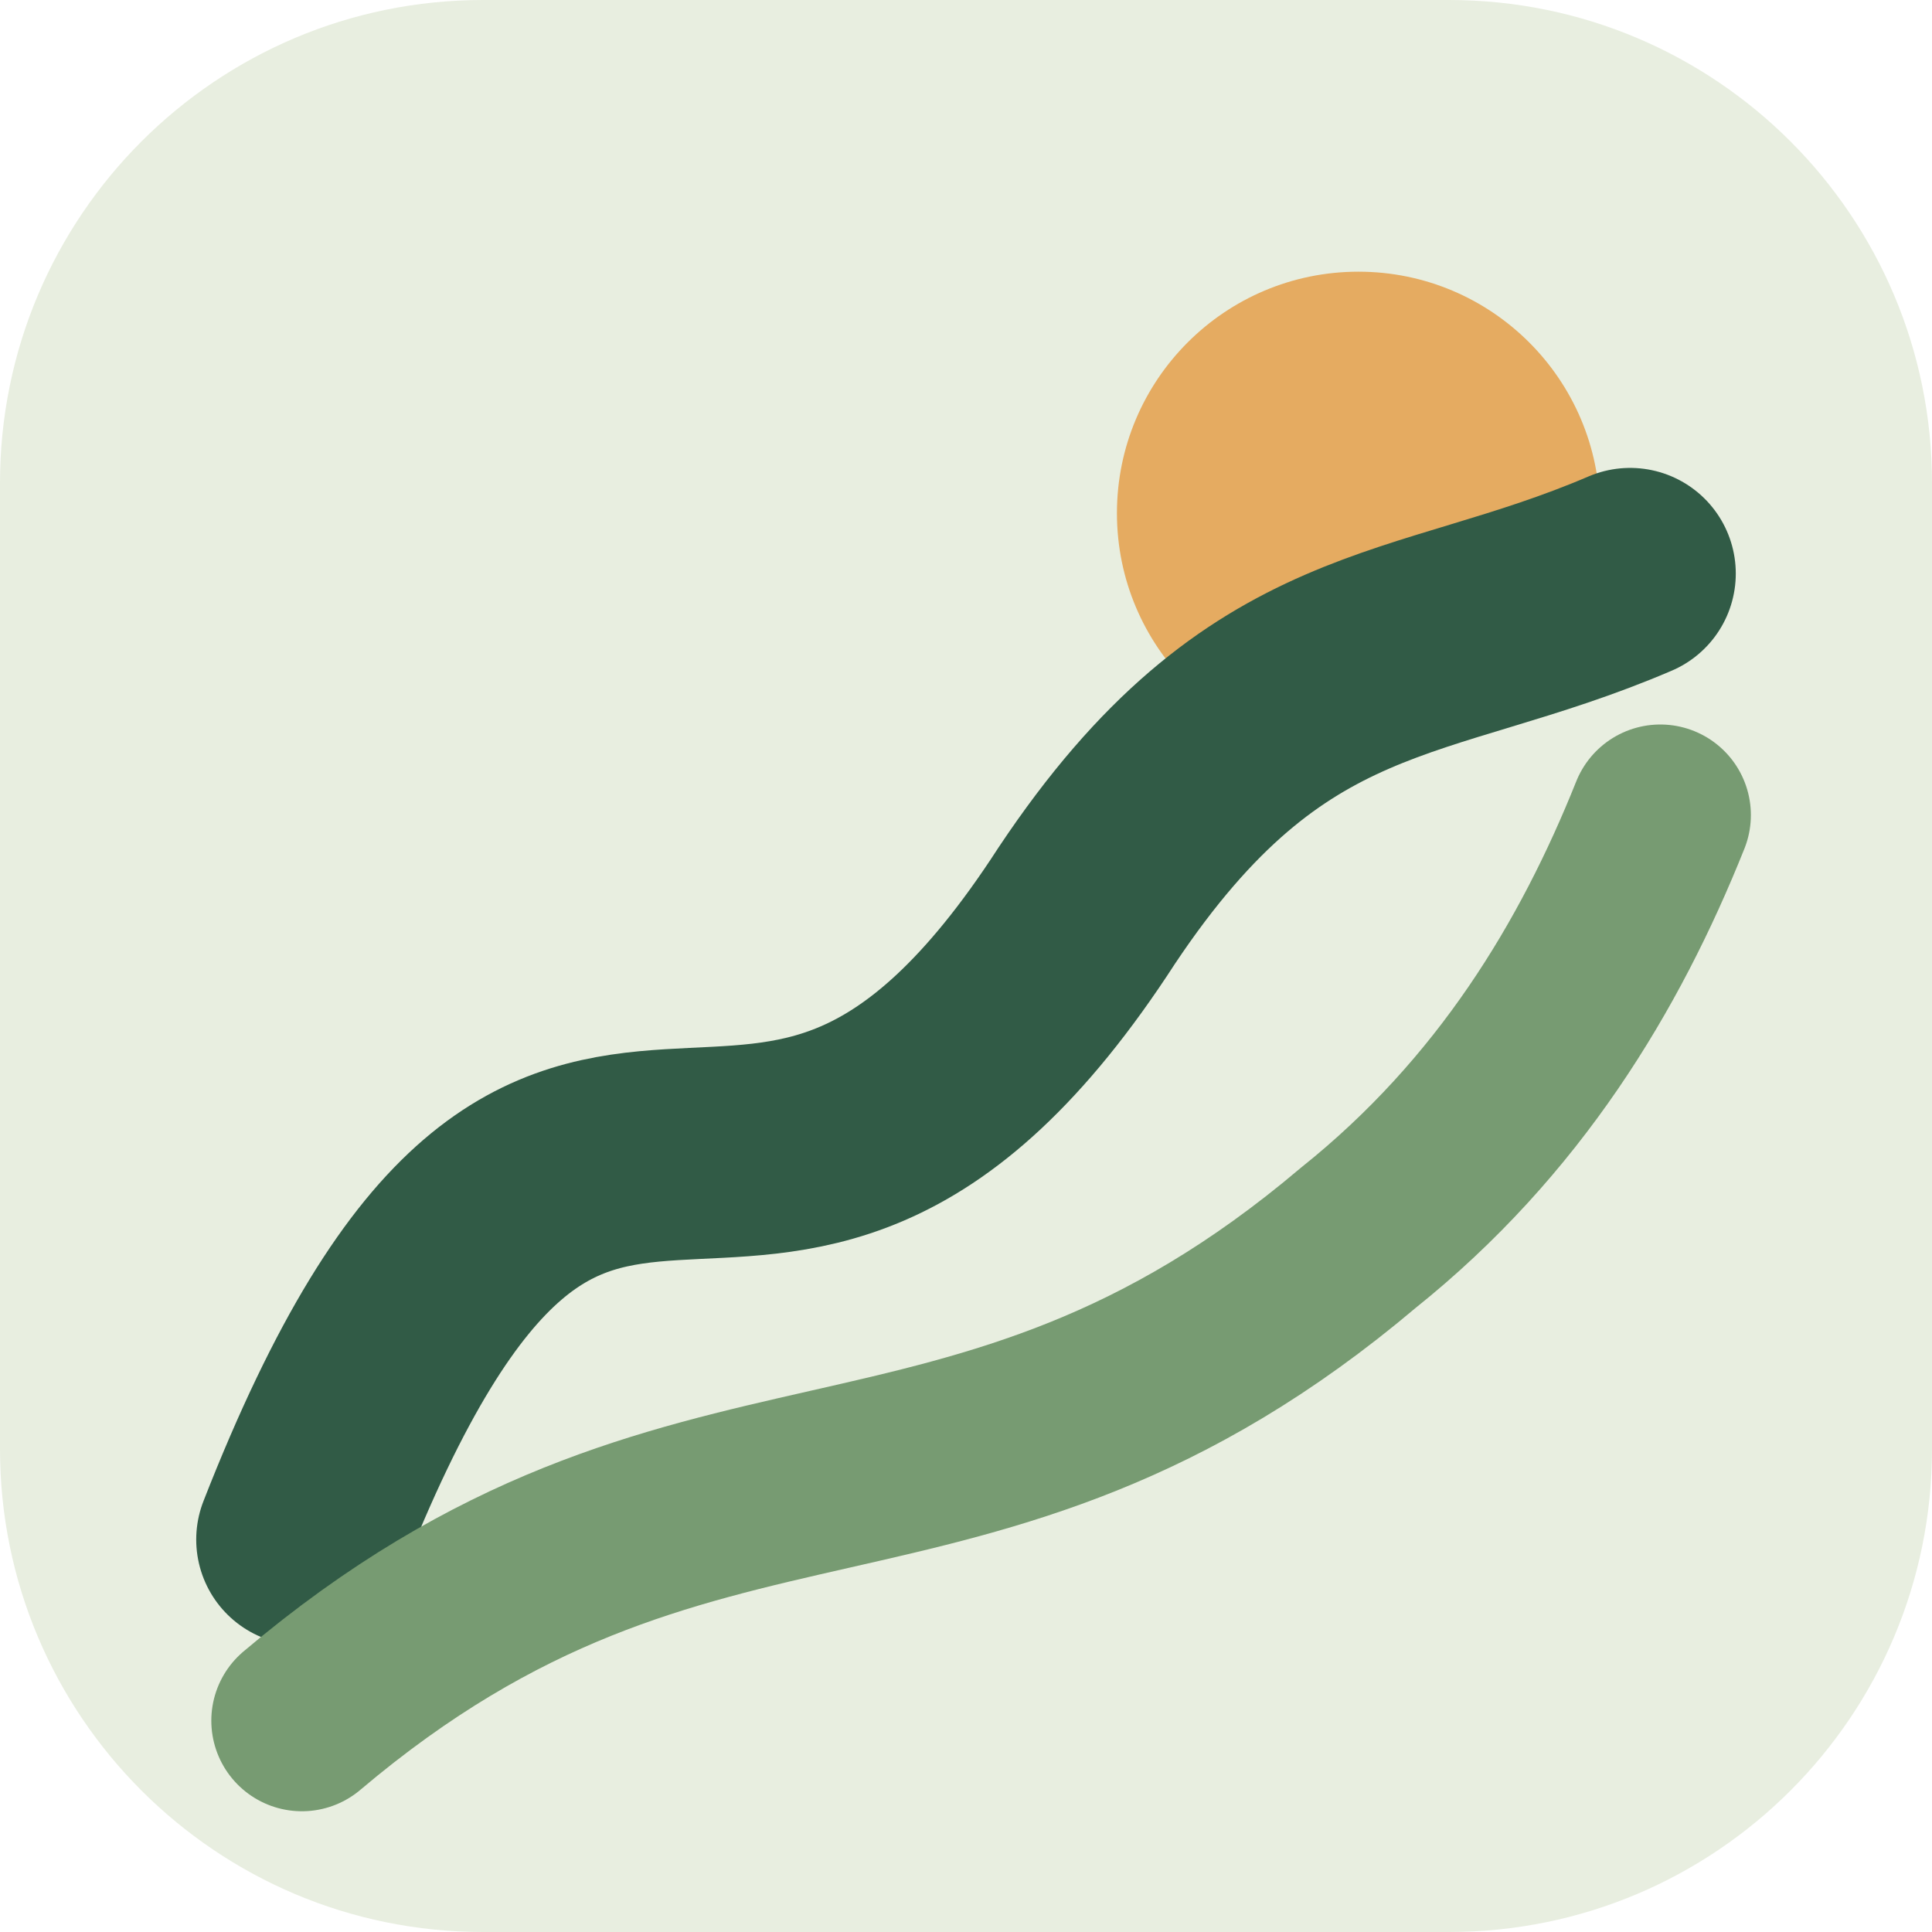
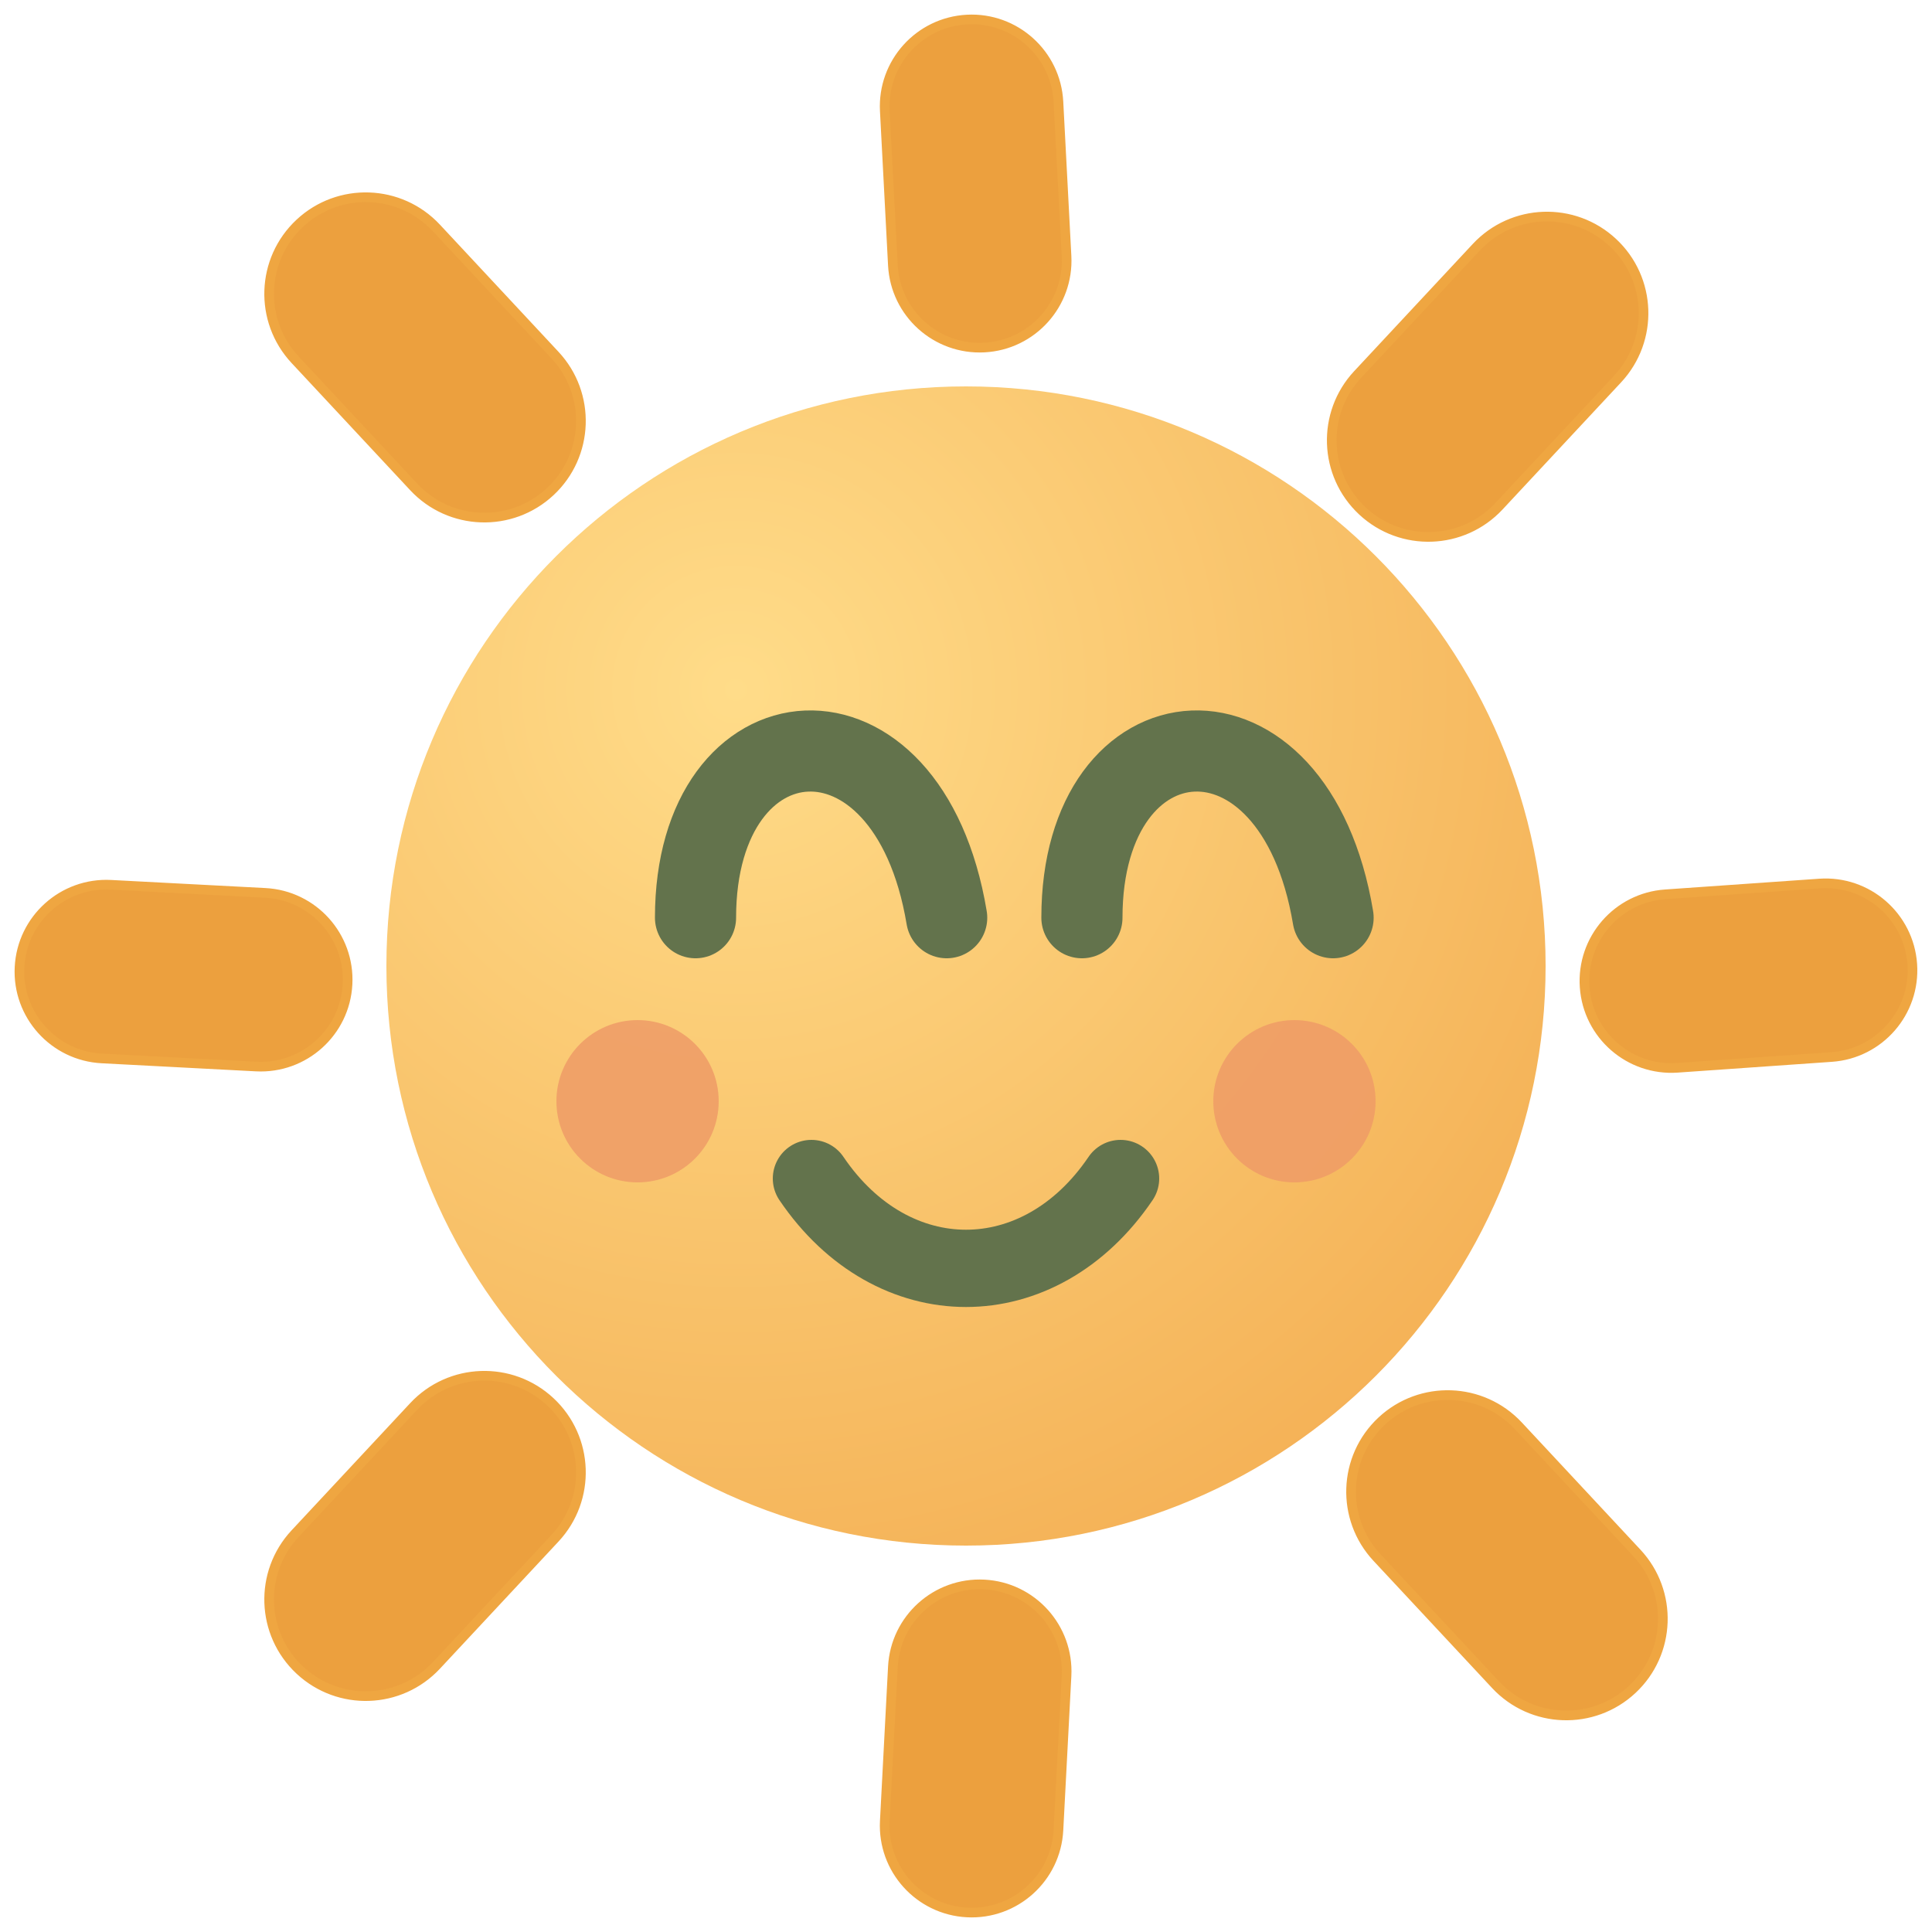
- <svg xmlns="http://www.w3.org/2000/svg" viewBox="0 0 64 64">
-   <rect width="64" height="64" rx="16" fill="#e8eee0" />
-   <circle cx="45" cy="17" r="8" fill="#e5ab61" />
-   <path d="M10 51c9-23 15-4 26-21 6-9 11-8 18-11" fill="none" stroke="#315b46" stroke-width="7" stroke-linecap="round" />
-   <path d="M10 57c13-11 22-5 35-16 5-4 8-9 10-14" fill="none" stroke="#779b72" stroke-width="6" stroke-linecap="round" />
+ <svg xmlns="http://www.w3.org/2000/svg" viewBox="0 0 100 100" role="img" aria-label="Smiling sun">
+   <defs>
+     <radialGradient id="sun" cx=".3" cy=".26" r=".94">
+       <stop offset="0" stop-color="#ffdc89" />
+       <stop offset="1" stop-color="#f3ac50" />
+     </radialGradient>
+   </defs>
+   <g fill="#eca03e" stroke="#efa641" stroke-width=".5">
+     <rect x="46" y="1" width="9" height="17" rx="4.5" transform="rotate(-3 50.5 9.5)" />
+     <rect x="46" y="82" width="9" height="17" rx="4.5" transform="rotate(3 50.5 90.5)" />
+     <rect x="82" y="46" width="17" height="9" rx="4.5" transform="rotate(-4 90.5 50.5)" />
+     <rect x="1" y="46" width="17" height="9" rx="4.5" transform="rotate(3 9.5 50.5)" />
+     <rect x="72" y="10" width="10" height="19" rx="5" transform="rotate(43 77 19.5)" />
+     <rect x="17" y="70" width="10" height="19" rx="5" transform="rotate(43 22 79.5)" />
+     <rect x="73" y="71" width="10" height="19" rx="5" transform="rotate(-43 78 80.5)" />
+     <rect x="17" y="9" width="10" height="19" rx="5" transform="rotate(-43 22 18.5)" />
+   </g>
+   <circle cx="50" cy="50" r="30" fill="url(#sun)" />
+   <circle cx="33" cy="57" r="4.2" fill="#ef9b66" opacity=".85" />
+   <circle cx="67" cy="57" r="4.2" fill="#ef9b66" opacity=".85" />
+   <path d="M36 47.5c0-11 11-12 13 0 M56 47.5c0-11 11-12 13 0" fill="none" stroke="#63734c" stroke-width="4.2" stroke-linecap="round" />
+   <path d="M42 61c4.2 6.2 11.8 6.2 16 0" fill="none" stroke="#63734c" stroke-width="4" stroke-linecap="round" />
</svg>
